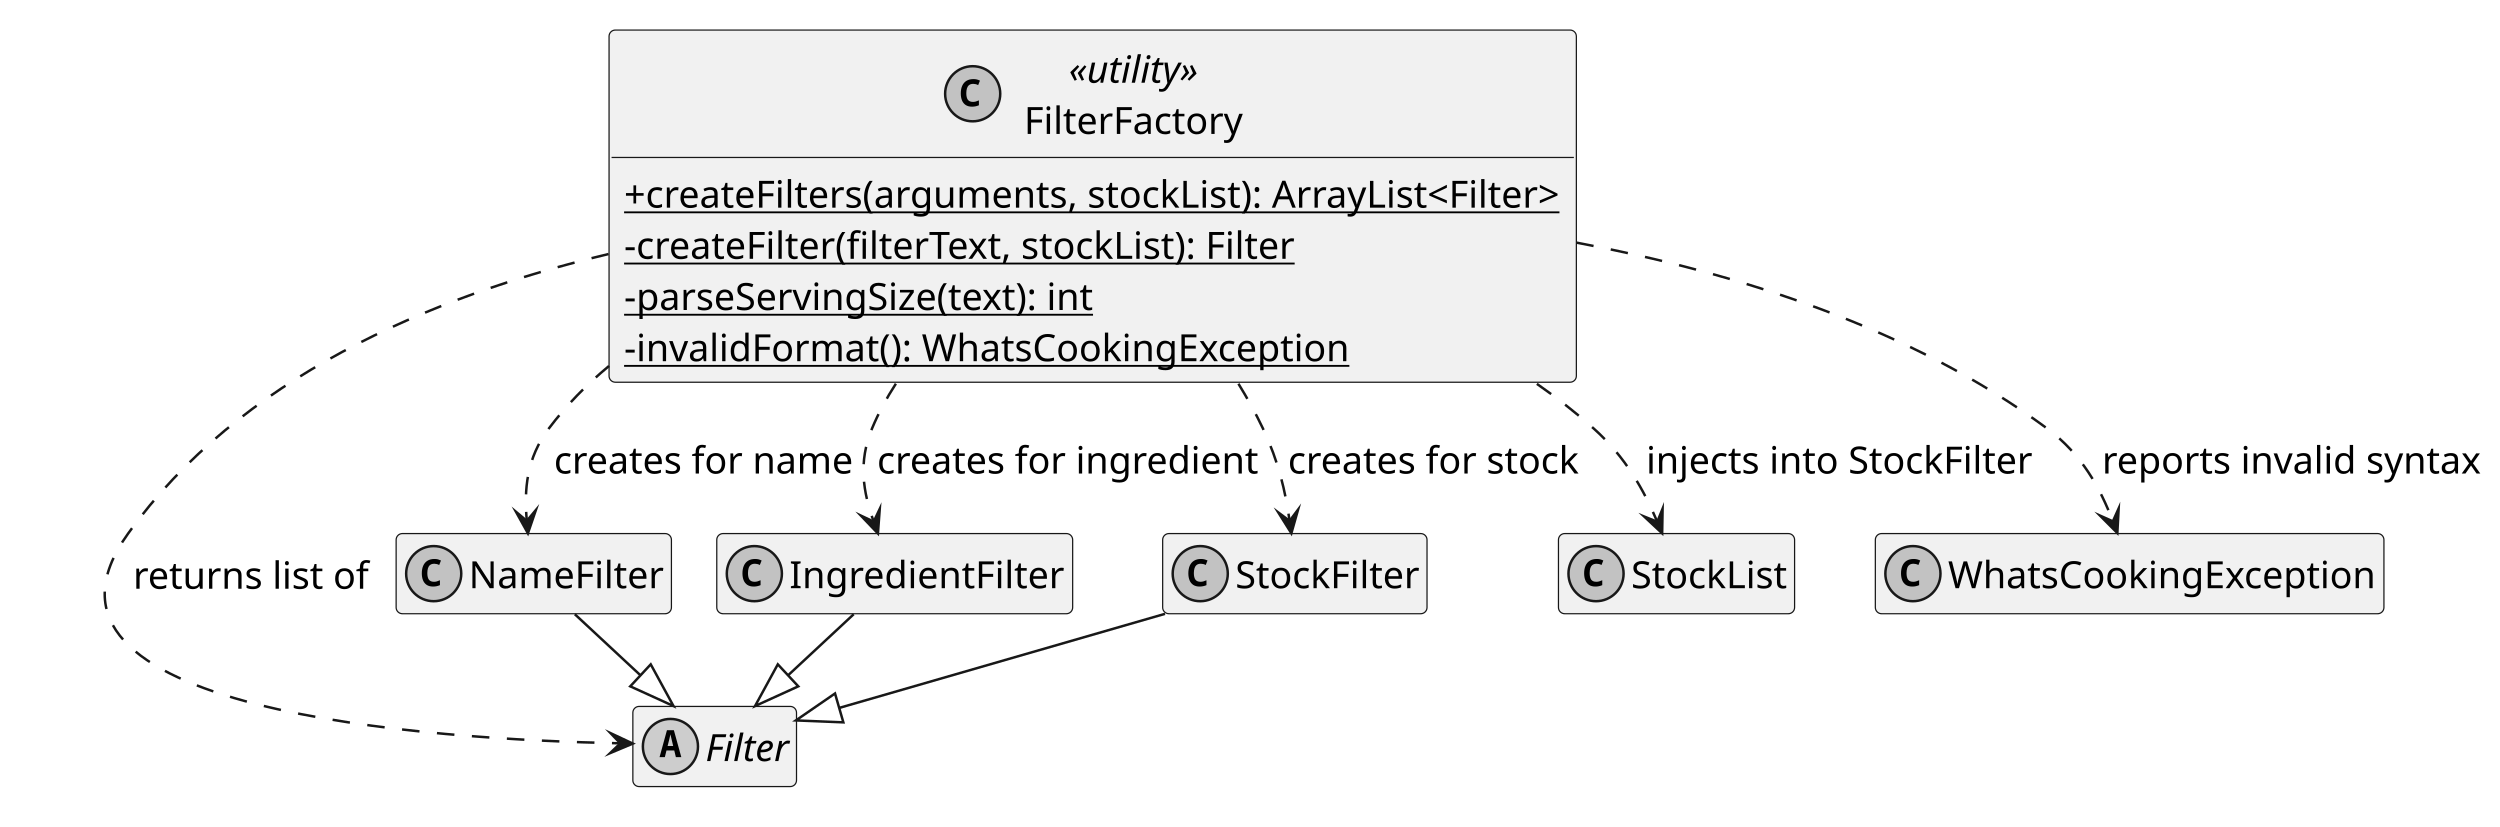
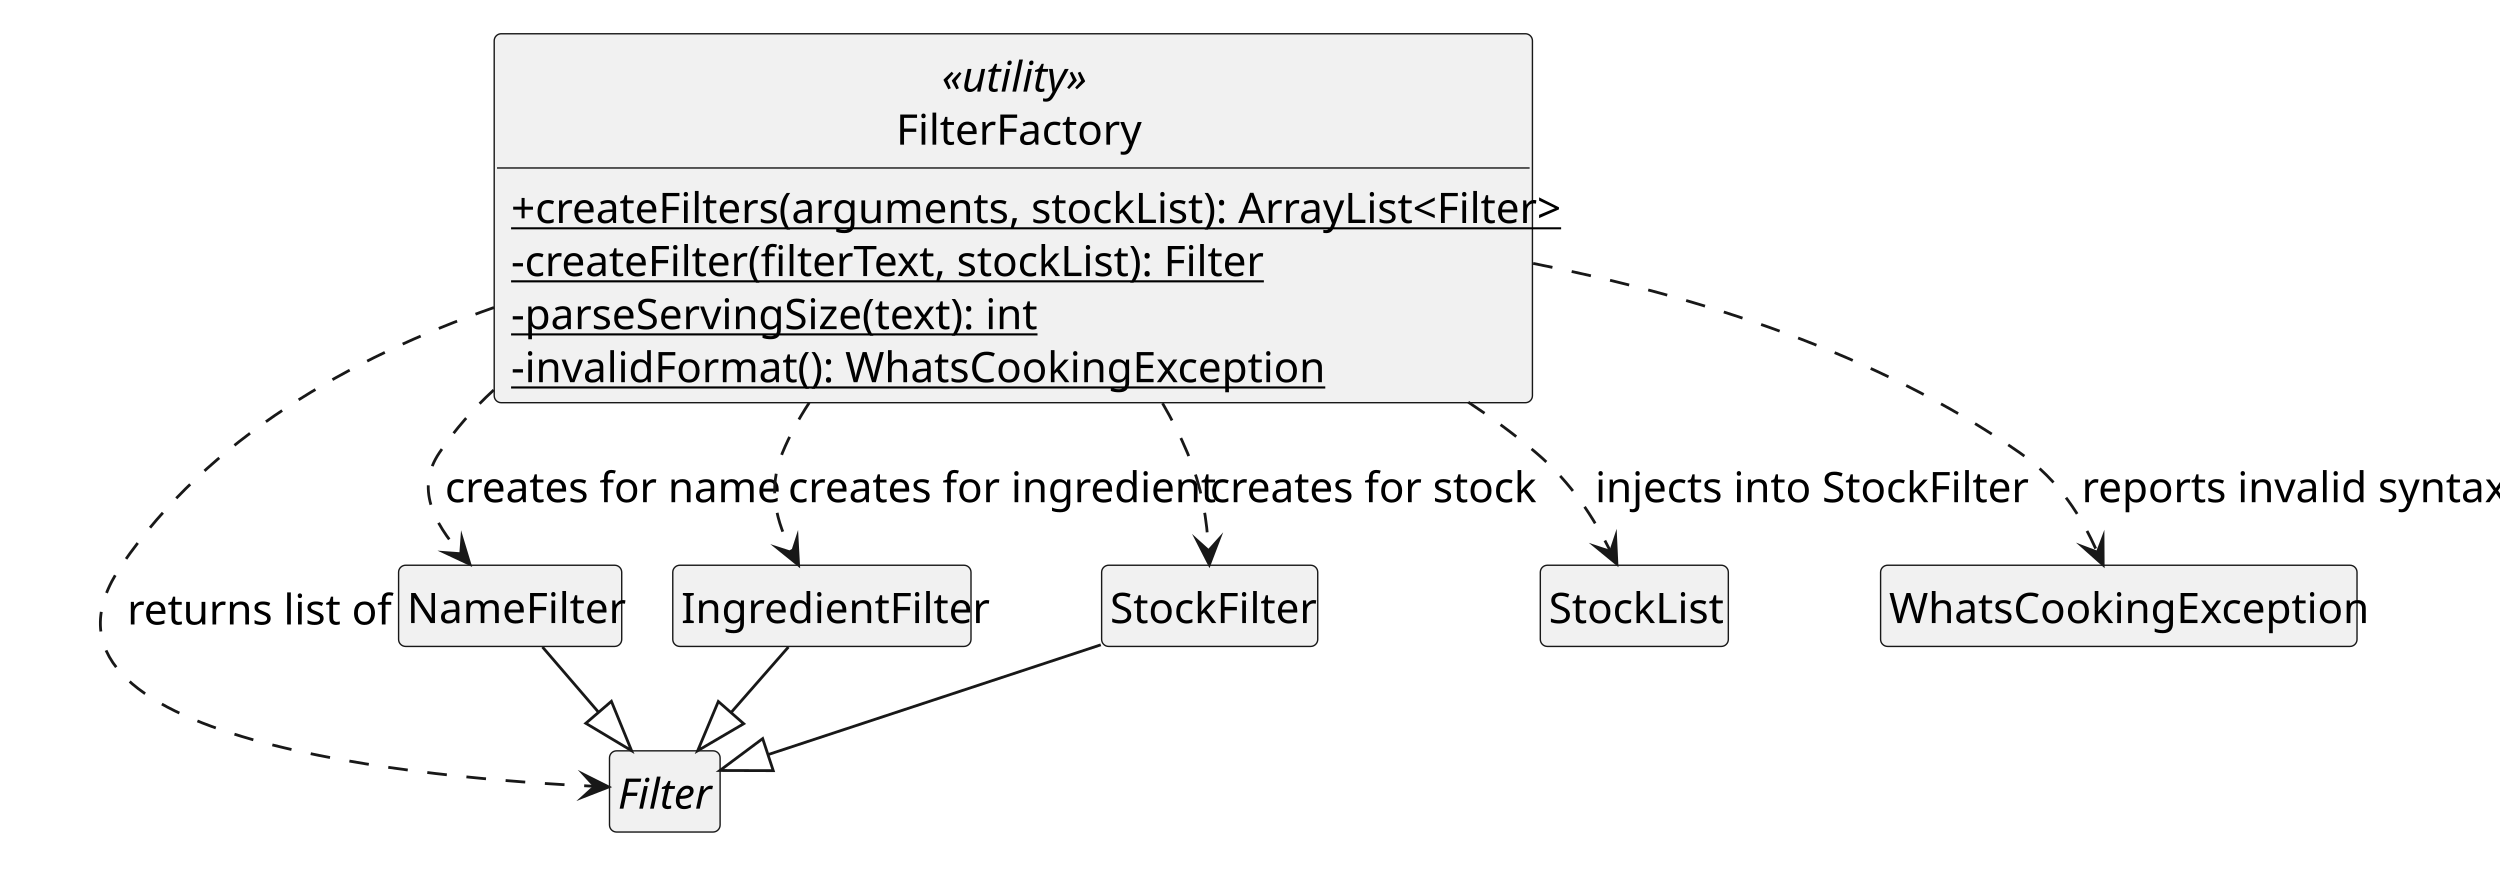
- <svg xmlns="http://www.w3.org/2000/svg" version="1.1" data-diagram-type="CLASS" style="width:998px;height:330px;background:#FFFFFF;" width="998px" height="330px" viewBox="0 0 998 330" zoomAndPan="magnify" preserveAspectRatio="none" contentStyleType="text/css">
+ <svg xmlns="http://www.w3.org/2000/svg" version="1.1" data-diagram-type="CLASS" style="width:889px;height:312px;background:#FFFFFF;" width="889px" height="312px" viewBox="0 0 889 312" zoomAndPan="magnify" preserveAspectRatio="none" contentStyleType="text/css">
  <defs />
  <g font-family="sans-serif" lengthAdjust="spacing">
-     <g class="entity" data-qualified-name="FilterFactory" id="ent0001" data-source-line="9">
-       <rect x="243.136" y="12" width="386.148" height="140.581" fill="#F1F1F1" style="stroke:#181818;stroke-width:0.5;" rx="2.5" ry="2.5" />
-       <ellipse cx="388.295" cy="37.43" rx="11" ry="11" fill="#C2C2C2" style="stroke:#181818;stroke-width:1;" />
-       <path d="M388.06,42.586 Q386.513,42.586 385.513,41.93 Q384.513,41.274 384.029,40.086 Q383.545,38.883 383.545,37.305 Q383.545,35.508 384.123,34.227 Q384.701,32.946 385.826,32.258 Q386.967,31.571 388.607,31.571 Q389.388,31.571 389.982,31.727 Q390.576,31.883 391.201,32.18 L390.482,33.977 Q389.92,33.68 389.451,33.586 Q388.982,33.477 388.545,33.477 Q387.498,33.477 386.888,33.946 Q386.279,34.399 386.013,35.243 Q385.748,36.086 385.748,37.211 Q385.748,38.977 386.373,39.836 Q387.013,40.68 388.42,40.68 Q388.951,40.68 389.498,40.54 Q390.045,40.399 390.779,40.071 L390.779,42.024 Q390.123,42.305 389.42,42.446 Q388.732,42.586 388.06,42.586 Z " fill="#000" />
-       <text x="426.675" y="33.035" fill="#000" font-size="15" textLength="51.57" font-style="italic">«utility»</text>
-       <text x="408.795" y="53.465" fill="#000" font-size="15" textLength="87.331">FilterFactory</text>
-       <line x1="244.136" y1="62.86" x2="628.284" y2="62.86" style="stroke:#181818;stroke-width:0.5;" />
-       <text x="249.136" y="82.895" fill="#000" font-size="15" textLength="374.148" text-decoration="underline">+createFilters(arguments, stockList): ArrayList&lt;Filter&gt;</text>
-       <text x="249.136" y="103.326" fill="#000" font-size="15" textLength="269.342" text-decoration="underline">-createFilter(filterText, stockList): Filter</text>
-       <text x="249.136" y="123.756" fill="#000" font-size="15" textLength="187.501" text-decoration="underline">-parseServingSize(text): int</text>
-       <text x="249.136" y="144.186" fill="#000" font-size="15" textLength="289.832" text-decoration="underline">-invalidFormat(): WhatsCookingException</text>
+     <g class="entity" data-qualified-name="FilterFactory" id="ent0001" data-source-line="10">
+       <rect x="175.738" y="12" width="369.195" height="131.203" fill="#F1F1F1" style="stroke:#181818;stroke-width:0.5;" rx="2.5" ry="2.5" />
+       <text x="334.906" y="32.571" fill="#000" font-size="15" textLength="50.859" font-style="italic">«utility»</text>
+       <text x="318.665" y="51.438" fill="#000" font-size="15" textLength="83.342">FilterFactory</text>
+       <line x1="176.738" y1="59.734" x2="543.933" y2="59.734" style="stroke:#181818;stroke-width:0.5;" />
+       <text x="181.738" y="79.306" fill="#000" font-size="15" textLength="357.195" text-decoration="underline">+createFilters(arguments, stockList): ArrayList&lt;Filter&gt;</text>
+       <text x="181.738" y="98.173" fill="#000" font-size="15" textLength="255.872" text-decoration="underline">-createFilter(filterText, stockList): Filter</text>
+       <text x="181.738" y="117.04" fill="#000" font-size="15" textLength="180.901" text-decoration="underline">-parseServingSize(text): int</text>
+       <text x="181.738" y="135.907" fill="#000" font-size="15" textLength="276.768" text-decoration="underline">-invalidFormat(): WhatsCookingException</text>
    </g>
-     <g class="entity" data-qualified-name="Filter" id="ent0002" data-source-line="15">
-       <rect x="252.636" y="282" width="65.33" height="32" fill="#F1F1F1" style="stroke:#181818;stroke-width:0.5;" rx="2.5" ry="2.5" />
-       <ellipse cx="267.636" cy="298" rx="11" ry="11" fill="#CDCDCD" style="stroke:#181818;stroke-width:1;" />
-       <path d="M263.292,302.25 L266.246,291.5 L269.011,291.5 L271.98,302.25 L269.808,302.25 L269.167,299.594 L266.058,299.594 L265.402,302.25 L263.292,302.25 Z M267.167,295.156 L266.511,297.797 L268.73,297.797 L268.105,295.156 Q267.98,294.641 267.871,294.156 Q267.761,293.656 267.636,293.141 Q267.527,293.656 267.402,294.156 Q267.292,294.641 267.167,295.156 Z " fill="#000" />
-       <text x="281.636" y="303.82" fill="#000" font-size="15" textLength="33.33" font-style="italic">Filter</text>
+     <g class="entity" data-qualified-name="Filter" id="ent0002" data-source-line="16">
+       <rect x="216.738" y="267" width="39.333" height="28.867" fill="#F1F1F1" style="stroke:#181818;stroke-width:0.5;" rx="2.5" ry="2.5" />
+       <text x="219.738" y="287.571" fill="#000" font-size="15" textLength="33.333" font-style="italic">Filter</text>
    </g>
-     <g class="entity" data-qualified-name="NameFilter" id="ent0003" data-source-line="16">
-       <rect x="158.136" y="213" width="109.896" height="32" fill="#F1F1F1" style="stroke:#181818;stroke-width:0.5;" rx="2.5" ry="2.5" />
-       <ellipse cx="173.136" cy="229" rx="11" ry="11" fill="#C2C2C2" style="stroke:#181818;stroke-width:1;" />
-       <path d="M172.902,234.156 Q171.355,234.156 170.355,233.5 Q169.355,232.844 168.871,231.656 Q168.386,230.453 168.386,228.875 Q168.386,227.078 168.964,225.797 Q169.542,224.516 170.667,223.828 Q171.808,223.141 173.449,223.141 Q174.23,223.141 174.824,223.297 Q175.417,223.453 176.042,223.75 L175.324,225.547 Q174.761,225.25 174.292,225.156 Q173.824,225.047 173.386,225.047 Q172.339,225.047 171.73,225.516 Q171.121,225.969 170.855,226.813 Q170.589,227.656 170.589,228.781 Q170.589,230.547 171.214,231.406 Q171.855,232.25 173.261,232.25 Q173.792,232.25 174.339,232.109 Q174.886,231.969 175.621,231.641 L175.621,233.594 Q174.964,233.875 174.261,234.016 Q173.574,234.156 172.902,234.156 Z " fill="#000" />
-       <text x="187.136" y="234.82" fill="#000" font-size="15" textLength="77.896">NameFilter</text>
+     <g class="entity" data-qualified-name="NameFilter" id="ent0003" data-source-line="17">
+       <rect x="141.738" y="201" width="79.345" height="28.867" fill="#F1F1F1" style="stroke:#181818;stroke-width:0.5;" rx="2.5" ry="2.5" />
+       <text x="144.738" y="221.571" fill="#000" font-size="15" textLength="73.345">NameFilter</text>
    </g>
-     <g class="entity" data-qualified-name="IngredientFilter" id="ent0004" data-source-line="17">
-       <rect x="286.136" y="213" width="142.071" height="32" fill="#F1F1F1" style="stroke:#181818;stroke-width:0.5;" rx="2.5" ry="2.5" />
-       <ellipse cx="301.136" cy="229" rx="11" ry="11" fill="#C2C2C2" style="stroke:#181818;stroke-width:1;" />
-       <path d="M300.902,234.156 Q299.355,234.156 298.355,233.5 Q297.355,232.844 296.871,231.656 Q296.386,230.453 296.386,228.875 Q296.386,227.078 296.964,225.797 Q297.542,224.516 298.667,223.828 Q299.808,223.141 301.449,223.141 Q302.23,223.141 302.824,223.297 Q303.417,223.453 304.042,223.75 L303.324,225.547 Q302.761,225.25 302.292,225.156 Q301.824,225.047 301.386,225.047 Q300.339,225.047 299.73,225.516 Q299.121,225.969 298.855,226.813 Q298.589,227.656 298.589,228.781 Q298.589,230.547 299.214,231.406 Q299.855,232.25 301.261,232.25 Q301.792,232.25 302.339,232.109 Q302.886,231.969 303.621,231.641 L303.621,233.594 Q302.964,233.875 302.261,234.016 Q301.574,234.156 300.902,234.156 Z " fill="#000" />
-       <text x="315.136" y="234.82" fill="#000" font-size="15" textLength="110.071">IngredientFilter</text>
+     <g class="entity" data-qualified-name="IngredientFilter" id="ent0004" data-source-line="18">
+       <rect x="239.238" y="201" width="106.049" height="28.867" fill="#F1F1F1" style="stroke:#181818;stroke-width:0.5;" rx="2.5" ry="2.5" />
+       <text x="242.238" y="221.571" fill="#000" font-size="15" textLength="100.049">IngredientFilter</text>
    </g>
-     <g class="entity" data-qualified-name="StockFilter" id="ent0005" data-source-line="18">
-       <rect x="464.136" y="213" width="105.531" height="32" fill="#F1F1F1" style="stroke:#181818;stroke-width:0.5;" rx="2.5" ry="2.5" />
-       <ellipse cx="479.136" cy="229" rx="11" ry="11" fill="#C2C2C2" style="stroke:#181818;stroke-width:1;" />
-       <path d="M478.902,234.156 Q477.355,234.156 476.355,233.5 Q475.355,232.844 474.871,231.656 Q474.386,230.453 474.386,228.875 Q474.386,227.078 474.964,225.797 Q475.542,224.516 476.667,223.828 Q477.808,223.141 479.449,223.141 Q480.23,223.141 480.824,223.297 Q481.417,223.453 482.042,223.75 L481.324,225.547 Q480.761,225.25 480.292,225.156 Q479.824,225.047 479.386,225.047 Q478.339,225.047 477.73,225.516 Q477.121,225.969 476.855,226.813 Q476.589,227.656 476.589,228.781 Q476.589,230.547 477.214,231.406 Q477.855,232.25 479.261,232.25 Q479.792,232.25 480.339,232.109 Q480.886,231.969 481.621,231.641 L481.621,233.594 Q480.964,233.875 480.261,234.016 Q479.574,234.156 478.902,234.156 Z " fill="#000" />
-       <text x="493.136" y="234.82" fill="#000" font-size="15" textLength="73.531">StockFilter</text>
+     <g class="entity" data-qualified-name="StockFilter" id="ent0005" data-source-line="19">
+       <rect x="391.738" y="201" width="76.847" height="28.867" fill="#F1F1F1" style="stroke:#181818;stroke-width:0.5;" rx="2.5" ry="2.5" />
+       <text x="394.738" y="221.571" fill="#000" font-size="15" textLength="70.847">StockFilter</text>
    </g>
-     <g class="entity" data-qualified-name="StockList" id="ent0006" data-source-line="19">
-       <rect x="622.136" y="213" width="94.265" height="32" fill="#F1F1F1" style="stroke:#181818;stroke-width:0.5;" rx="2.5" ry="2.5" />
-       <ellipse cx="637.136" cy="229" rx="11" ry="11" fill="#C2C2C2" style="stroke:#181818;stroke-width:1;" />
-       <path d="M636.902,234.156 Q635.355,234.156 634.355,233.5 Q633.355,232.844 632.871,231.656 Q632.386,230.453 632.386,228.875 Q632.386,227.078 632.964,225.797 Q633.542,224.516 634.667,223.828 Q635.808,223.141 637.449,223.141 Q638.23,223.141 638.824,223.297 Q639.417,223.453 640.042,223.75 L639.324,225.547 Q638.761,225.25 638.292,225.156 Q637.824,225.047 637.386,225.047 Q636.339,225.047 635.73,225.516 Q635.121,225.969 634.855,226.813 Q634.589,227.656 634.589,228.781 Q634.589,230.547 635.214,231.406 Q635.855,232.25 637.261,232.25 Q637.792,232.25 638.339,232.109 Q638.886,231.969 639.621,231.641 L639.621,233.594 Q638.964,233.875 638.261,234.016 Q637.574,234.156 636.902,234.156 Z " fill="#000" />
-       <text x="651.136" y="234.82" fill="#000" font-size="15" textLength="62.265">StockList</text>
+     <g class="entity" data-qualified-name="StockList" id="ent0006" data-source-line="20">
+       <rect x="547.738" y="201" width="66.857" height="28.867" fill="#F1F1F1" style="stroke:#181818;stroke-width:0.5;" rx="2.5" ry="2.5" />
+       <text x="550.738" y="221.571" fill="#000" font-size="15" textLength="60.857">StockList</text>
    </g>
-     <g class="entity" data-qualified-name="WhatsCookingException" id="ent0007" data-source-line="20">
-       <rect x="748.636" y="213" width="203.031" height="32" fill="#F1F1F1" style="stroke:#181818;stroke-width:0.5;" rx="2.5" ry="2.5" />
-       <ellipse cx="763.636" cy="229" rx="11" ry="11" fill="#C2C2C2" style="stroke:#181818;stroke-width:1;" />
-       <path d="M763.402,234.156 Q761.855,234.156 760.855,233.5 Q759.855,232.844 759.371,231.656 Q758.886,230.453 758.886,228.875 Q758.886,227.078 759.464,225.797 Q760.042,224.516 761.167,223.828 Q762.308,223.141 763.949,223.141 Q764.73,223.141 765.324,223.297 Q765.917,223.453 766.542,223.75 L765.824,225.547 Q765.261,225.25 764.792,225.156 Q764.324,225.047 763.886,225.047 Q762.839,225.047 762.23,225.516 Q761.621,225.969 761.355,226.813 Q761.089,227.656 761.089,228.781 Q761.089,230.547 761.714,231.406 Q762.355,232.25 763.761,232.25 Q764.292,232.25 764.839,232.109 Q765.386,231.969 766.121,231.641 L766.121,233.594 Q765.464,233.875 764.761,234.016 Q764.074,234.156 763.402,234.156 Z " fill="#000" />
-       <text x="777.636" y="234.82" fill="#000" font-size="15" textLength="171.031">WhatsCookingException</text>
+     <g class="entity" data-qualified-name="WhatsCookingException" id="ent0007" data-source-line="21">
+       <rect x="668.738" y="201" width="169.418" height="28.867" fill="#F1F1F1" style="stroke:#181818;stroke-width:0.5;" rx="2.5" ry="2.5" />
+       <text x="671.738" y="221.571" fill="#000" font-size="15" textLength="163.418">WhatsCookingException</text>
    </g>
    <g class="link" data-entity-1="ent0001" data-entity-2="ent0002" id="lnk8" data-link-type="dependency">
-       <polygon points="252.625,296.839,243.709,292.654,247.626,296.736,243.544,300.652,252.625,296.839" fill="#181818" style="stroke:#181818;stroke-width:1;stroke-linejoin:miter;stroke-miterlimit:10;" />
-       <path d="M242.951,101.409 C170.702,118.594 95.482,151.297 51.136,213 C0,284.152 172.103,295.177 247.626,296.736" style="stroke:#181818;stroke-width:1;stroke-dasharray:7,7;" fill="none" />
-       <text x="53.136" y="235.035" fill="#000" font-size="15" textLength="94.366">returns list of</text>
+       <polygon points="216.436,279.84,207.632,275.427,211.442,279.608,207.26,283.418,216.436,279.84" fill="#181818" style="stroke:#181818;stroke-width:1;stroke-linejoin:miter;stroke-miterlimit:10;" />
+       <path d="M175.672,109.35 C124.317,127.357 74.184,155.866 43.238,201 C0,264.063 154.155,276.946 211.442,279.608" style="stroke:#181818;stroke-width:1;stroke-dasharray:7,7;" fill="none" />
+       <text x="45.238" y="222.071" fill="#000" font-size="15" textLength="85.862">returns list of</text>
    </g>
    <g class="link" data-entity-1="ent0001" data-entity-2="ent0003" id="lnk9" data-link-type="dependency">
-       <polygon points="210.748,212.904,213.931,203.584,210.303,207.924,205.962,204.296,210.748,212.904" fill="#181818" style="stroke:#181818;stroke-width:1;stroke-linejoin:miter;stroke-miterlimit:10;" />
-       <path d="M243.122,146.09 C234.216,153.488 226.107,161.757 219.136,171 C210.149,182.916 209.188,195.458 210.303,207.924" style="stroke:#181818;stroke-width:1;stroke-dasharray:7,7;" fill="none" />
-       <text x="221.136" y="189.035" fill="#000" font-size="15" textLength="119.731">creates for name</text>
+       <polygon points="167.115,200.686,164.253,191.262,163.844,196.904,158.202,196.495,167.115,200.686" fill="#181818" style="stroke:#181818;stroke-width:1;stroke-linejoin:miter;stroke-miterlimit:10;" />
+       <path d="M175.571,138.677 C168.321,145.351 161.791,152.764 156.238,161 C147.756,173.581 154.166,185.714 163.844,196.904" style="stroke:#181818;stroke-width:1;stroke-dasharray:7,7;" fill="none" />
+       <text x="158.238" y="178.571" fill="#000" font-size="15" textLength="112.551">creates for name</text>
    </g>
    <g class="link" data-entity-1="ent0001" data-entity-2="ent0004" id="lnk10" data-link-type="dependency">
-       <polygon points="350.468,212.953,351.197,203.131,348.781,208.246,343.666,205.83,350.468,212.953" fill="#181818" style="stroke:#181818;stroke-width:1;stroke-linejoin:miter;stroke-miterlimit:10;" />
-       <path d="M357.638,153.17 C353.935,158.877 350.701,164.833 348.136,171 C342.519,184.506 344.55,196.439 348.781,208.246" style="stroke:#181818;stroke-width:1;stroke-dasharray:7,7;" fill="none" />
-       <text x="350.136" y="189.035" fill="#000" font-size="15" textLength="152.821">creates for ingredient</text>
+       <polygon points="283.973,200.982,283.442,191.148,281.699,196.529,276.317,194.786,283.973,200.982" fill="#181818" style="stroke:#181818;stroke-width:1;stroke-linejoin:miter;stroke-miterlimit:10;" />
+       <path d="M287.759,143.216 C284.028,148.896 280.779,154.839 278.238,161 C272.821,174.136 276.072,185.512 281.699,196.529" style="stroke:#181818;stroke-width:1;stroke-dasharray:7,7;" fill="none" />
+       <text x="280.238" y="178.571" fill="#000" font-size="15" textLength="140.911">creates for ingredient</text>
    </g>
    <g class="link" data-entity-1="ent0001" data-entity-2="ent0005" id="lnk11" data-link-type="dependency">
-       <polygon points="515.513,212.89,518.196,203.414,514.804,207.94,510.277,204.548,515.513,212.89" fill="#181818" style="stroke:#181818;stroke-width:1;stroke-linejoin:miter;stroke-miterlimit:10;" />
-       <path d="M494.382,153.189 C497.984,159.031 501.294,165.002 504.136,171 C510.481,184.392 513.108,196.099 514.804,207.94" style="stroke:#181818;stroke-width:1;stroke-dasharray:7,7;" fill="none" />
-       <text x="514.136" y="189.035" fill="#000" font-size="15" textLength="116.446">creates for stock</text>
+       <polygon points="430.034,200.814,433.549,191.614,429.768,195.821,425.56,192.04,430.034,200.814" fill="#181818" style="stroke:#181818;stroke-width:1;stroke-linejoin:miter;stroke-miterlimit:10;" />
+       <path d="M413.387,143.382 C416.732,149.142 419.748,155.05 422.238,161 C427.606,173.821 429.174,184.706 429.768,195.821" style="stroke:#181818;stroke-width:1;stroke-dasharray:7,7;" fill="none" />
+       <text x="430.238" y="178.571" fill="#000" font-size="15" textLength="110.039">creates for stock</text>
    </g>
    <g class="link" data-entity-1="ent0001" data-entity-2="ent0006" id="lnk12" data-link-type="dependency">
-       <polygon points="663.534,212.905,663.706,203.058,661.583,208.301,656.339,206.179,663.534,212.905" fill="#181818" style="stroke:#181818;stroke-width:1;stroke-linejoin:miter;stroke-miterlimit:10;" />
-       <path d="M613.528,153.239 C621.478,158.773 629.071,164.687 636.136,171 C649.012,182.504 656.229,195.664 661.583,208.301" style="stroke:#181818;stroke-width:1;stroke-dasharray:7,7;" fill="none" />
-       <text x="657.136" y="189.035" fill="#000" font-size="15" textLength="154.231">injects into StockFilter</text>
+       <polygon points="574.967,200.595,574.509,190.757,572.726,196.125,567.357,194.343,574.967,200.595" fill="#181818" style="stroke:#181818;stroke-width:1;stroke-linejoin:miter;stroke-miterlimit:10;" />
+       <path d="M522.115,143.011 C530.589,148.603 538.702,154.594 546.238,161 C559.093,171.926 566.781,184.269 572.726,196.125" style="stroke:#181818;stroke-width:1;stroke-dasharray:7,7;" fill="none" />
+       <text x="567.238" y="178.571" fill="#000" font-size="15" textLength="145.884">injects into StockFilter</text>
    </g>
    <g class="link" data-entity-1="ent0001" data-entity-2="ent0007" id="lnk13" data-link-type="dependency">
-       <polygon points="845.244,212.789,845.768,202.954,843.46,208.119,838.295,205.81,845.244,212.789" fill="#181818" style="stroke:#181818;stroke-width:1;stroke-linejoin:miter;stroke-miterlimit:10;" />
-       <path d="M629.274,96.84 C693.853,108.972 763.079,131.098 817.136,171 C831.212,181.39 838.465,195.05 843.46,208.119" style="stroke:#181818;stroke-width:1;stroke-dasharray:7,7;" fill="none" />
-       <text x="839.136" y="189.035" fill="#000" font-size="15" textLength="151.561">reports invalid syntax</text>
+       <polygon points="747.89,200.921,747.833,191.073,745.833,196.364,740.542,194.364,747.89,200.921" fill="#181818" style="stroke:#181818;stroke-width:1;stroke-linejoin:miter;stroke-miterlimit:10;" />
+       <path d="M545.188,93.667 C604.46,105.404 667.754,125.792 718.238,161 C732.441,170.905 740.274,184.047 745.833,196.364" style="stroke:#181818;stroke-width:1;stroke-dasharray:7,7;" fill="none" />
+       <text x="740.238" y="178.571" fill="#000" font-size="15" textLength="140.896">reports invalid syntax</text>
    </g>
    <g class="link" data-entity-1="ent0003" data-entity-2="ent0002" id="lnk14" data-link-type="extension">
-       <polygon points="268.863,281.857,259.773,265.202,251.598,273.987,268.863,281.857" fill="none" style="stroke:#181818;stroke-width:1;stroke-linejoin:miter;stroke-miterlimit:10;" />
-       <path d="M229.474,245.203 C241.257,256.168 243.917,258.644 255.686,269.595" style="stroke:#181818;stroke-width:1;" fill="none" />
+       <polygon points="224.591,266.947,217.41,249.385,208.309,257.206,224.591,266.947" fill="none" style="stroke:#181818;stroke-width:1;stroke-linejoin:miter;stroke-miterlimit:10;" />
+       <path d="M192.902,230.073 C202.236,240.934 203.53,242.439 212.859,253.295" style="stroke:#181818;stroke-width:1;" fill="none" />
    </g>
    <g class="link" data-entity-1="ent0004" data-entity-2="ent0002" id="lnk15" data-link-type="extension">
-       <polygon points="301.409,281.857,318.674,273.987,310.499,265.202,301.409,281.857" fill="none" style="stroke:#181818;stroke-width:1;stroke-linejoin:miter;stroke-miterlimit:10;" />
-       <path d="M340.798,245.203 C329.015,256.168 326.355,258.644 314.587,269.595" style="stroke:#181818;stroke-width:1;" fill="none" />
+       <polygon points="248.097,266.947,264.466,257.351,255.435,249.449,248.097,266.947" fill="none" style="stroke:#181818;stroke-width:1;stroke-linejoin:miter;stroke-miterlimit:10;" />
+       <path d="M280.362,230.073 C270.859,240.934 269.449,242.545 259.951,253.4" style="stroke:#181818;stroke-width:1;" fill="none" />
    </g>
    <g class="link" data-entity-1="ent0005" data-entity-2="ent0002" id="lnk16" data-link-type="extension">
-       <polygon points="317.71,287.593,336.668,288.363,333.338,276.834,317.71,287.593" fill="none" style="stroke:#181818;stroke-width:1;stroke-linejoin:miter;stroke-miterlimit:10;" />
-       <path d="M465.071,245.036 C419.915,258.077 373.256,271.552 335.003,282.599" style="stroke:#181818;stroke-width:1;" fill="none" />
+       <polygon points="255.991,273.984,274.964,274.042,271.205,262.647,255.991,273.984" fill="none" style="stroke:#181818;stroke-width:1;stroke-linejoin:miter;stroke-miterlimit:10;" />
+       <path d="M391.446,229.298 C350.533,242.794 304.792,257.884 273.085,268.345" style="stroke:#181818;stroke-width:1;" fill="none" />
    </g>
  </g>
</svg>
